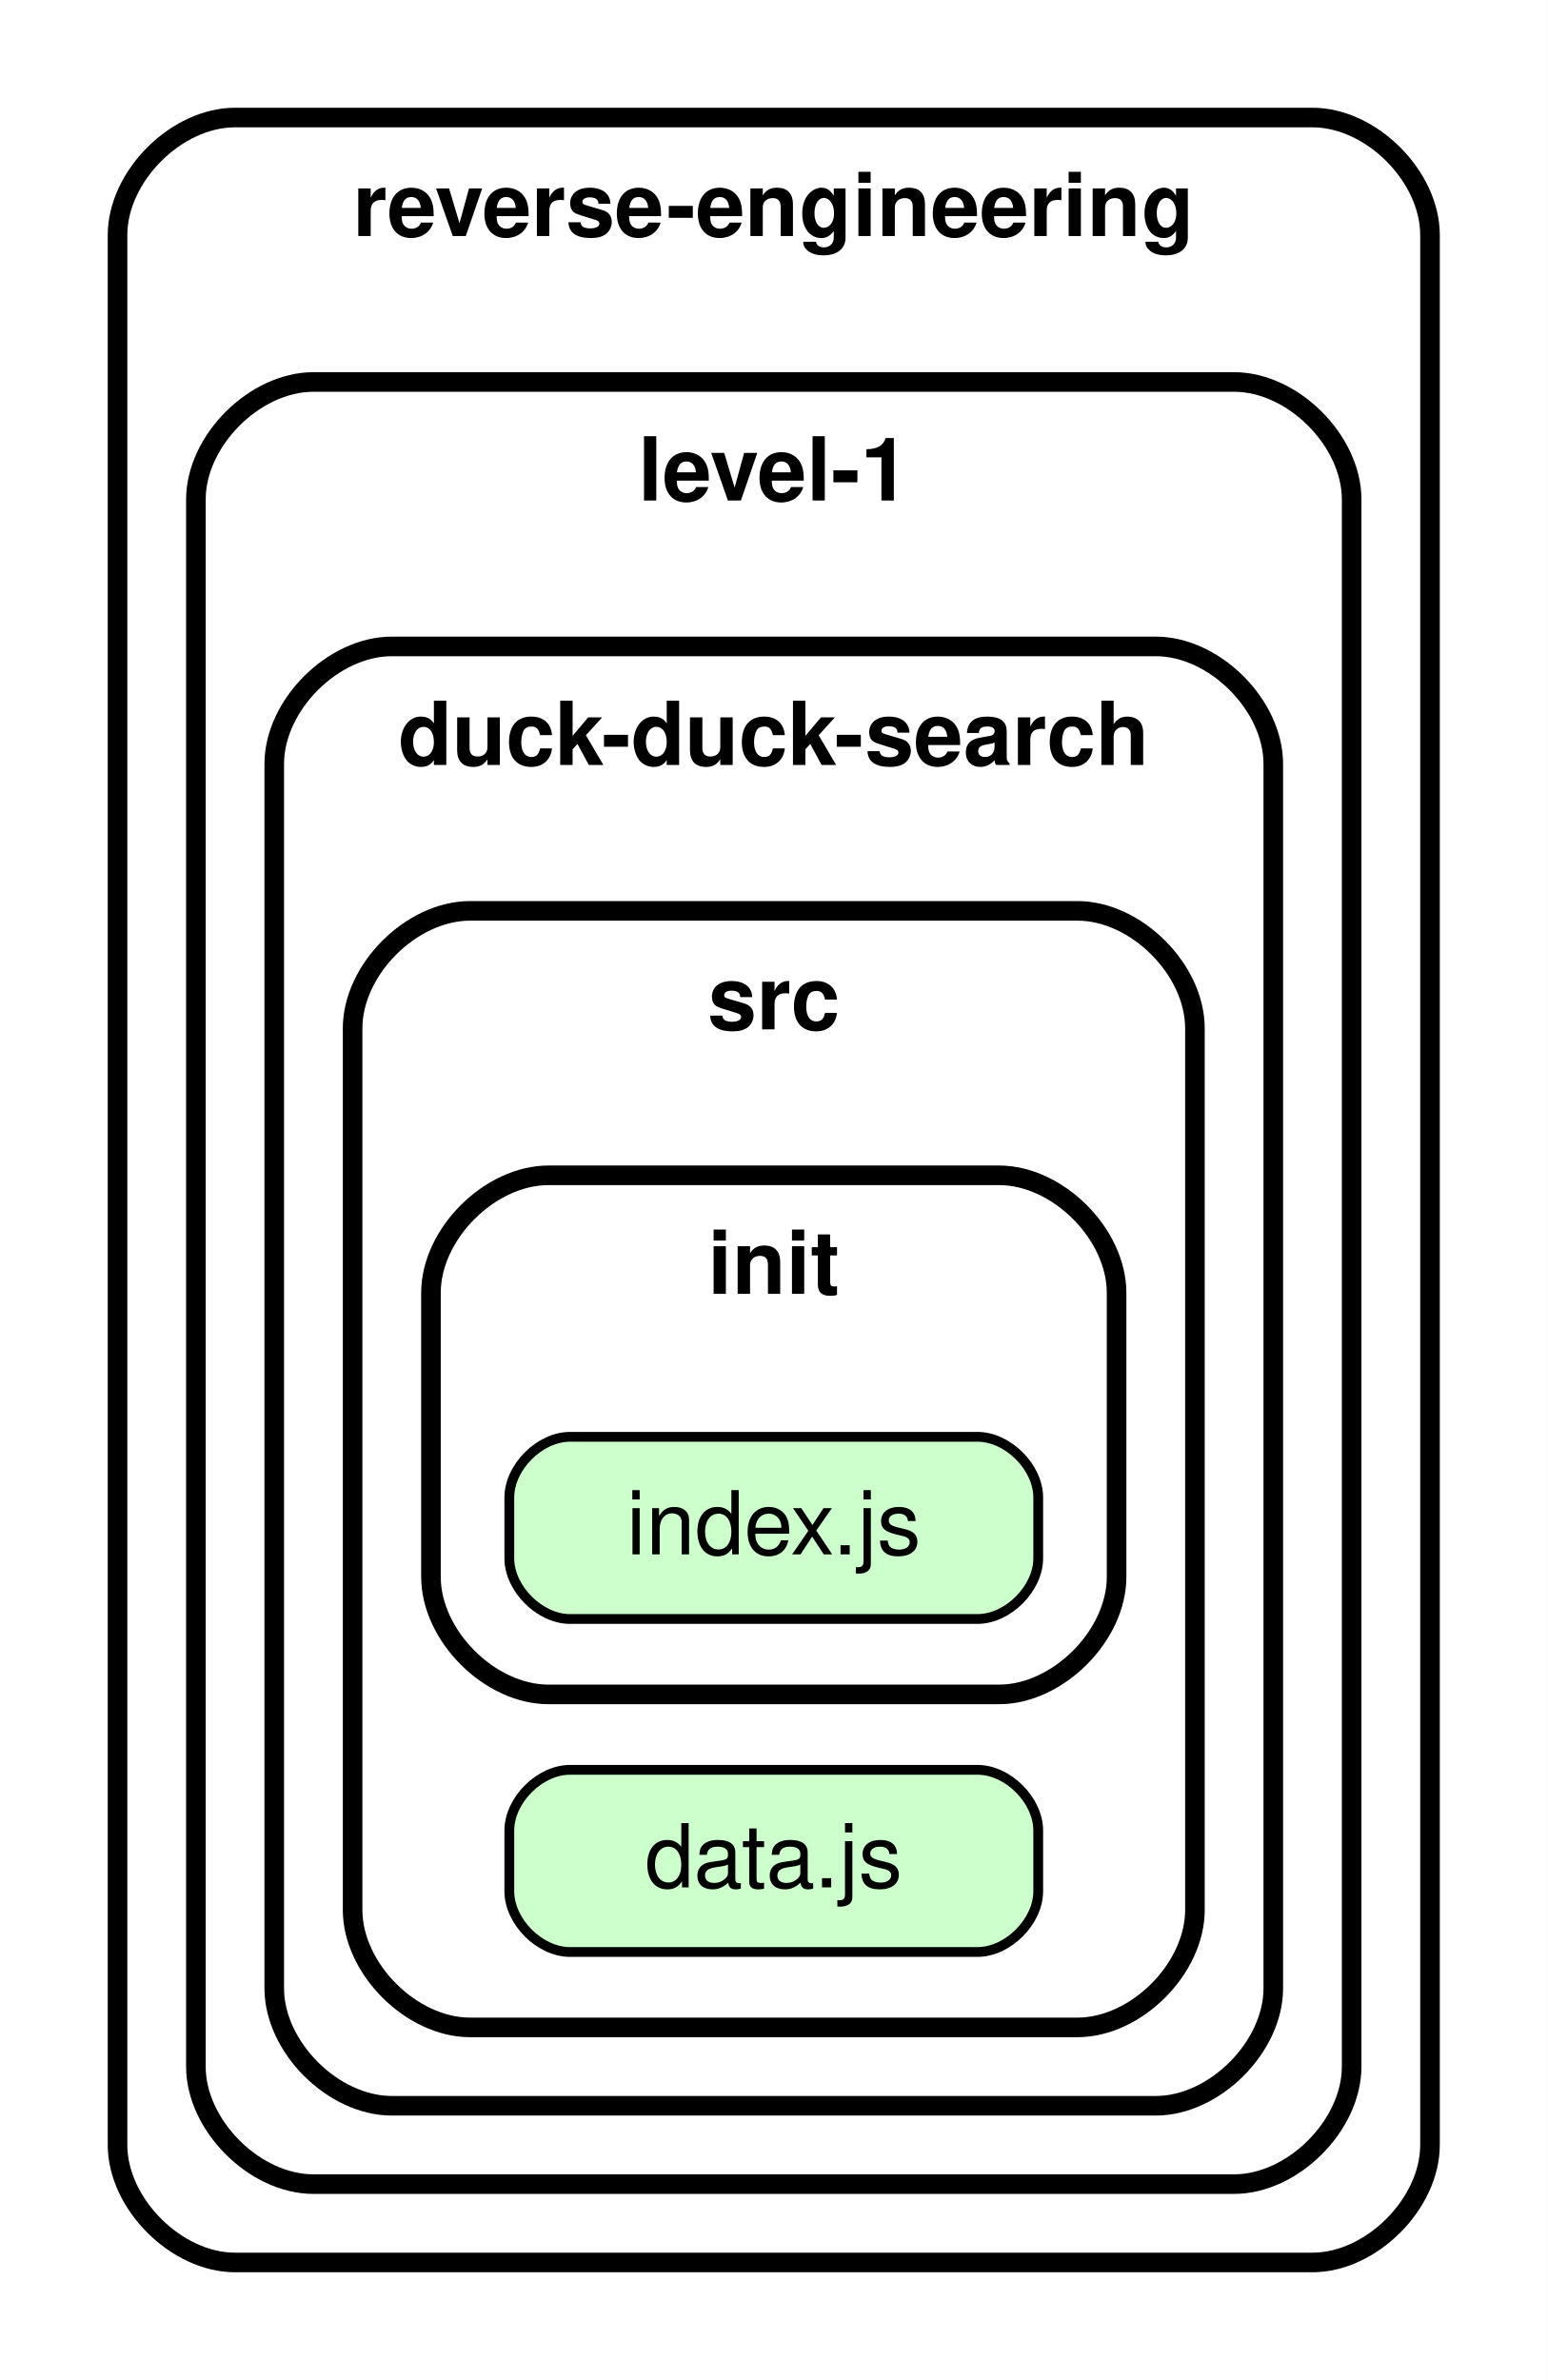
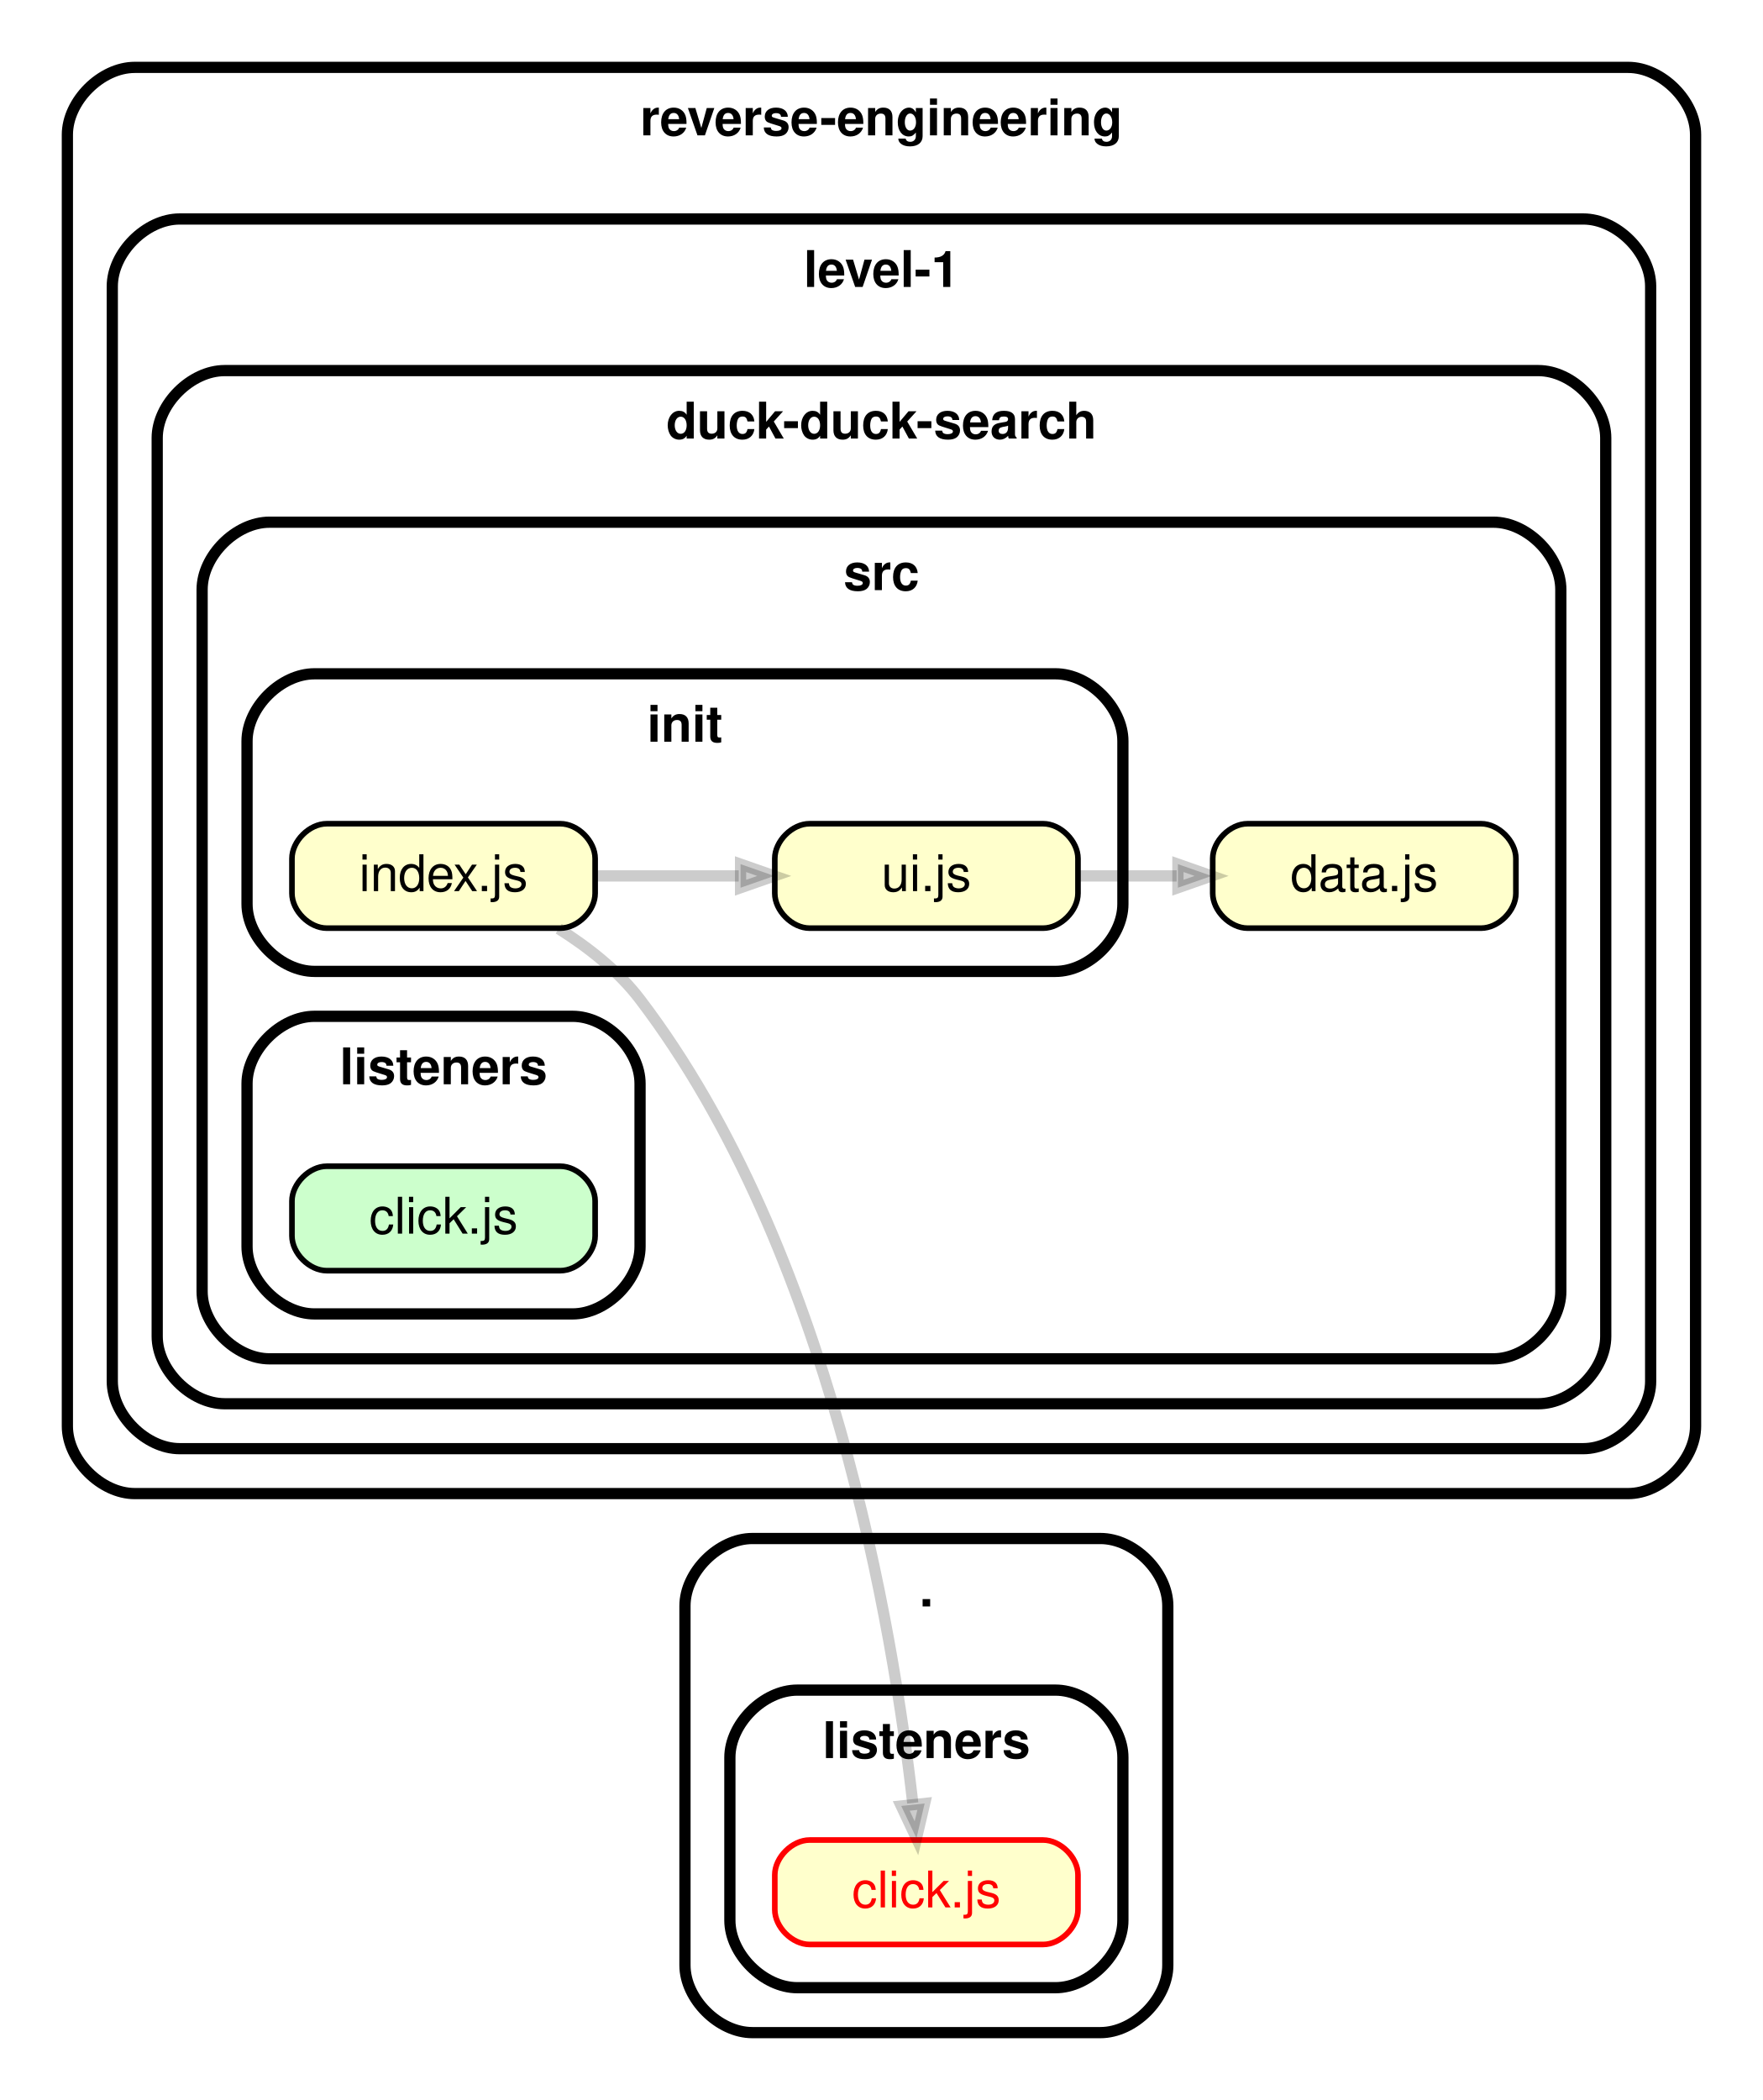
- <svg xmlns="http://www.w3.org/2000/svg" xmlns:xlink="http://www.w3.org/1999/xlink" width="158pt" height="243pt" viewBox="0.00 0.00 158.00 243.00">
-   <g id="graph0" class="graph" transform="scale(1 1) rotate(0) translate(4 239)">
-     <polygon fill="white" stroke="transparent" points="-4,4 -4,-239 154,-239 154,4 -4,4" />
+ <svg xmlns="http://www.w3.org/2000/svg" xmlns:xlink="http://www.w3.org/1999/xlink" width="314pt" height="374pt" viewBox="0.00 0.00 314.00 374.00">
+   <g id="graph0" class="graph" transform="scale(1 1) rotate(0) translate(4 370)">
+     <polygon fill="white" stroke="transparent" points="-4,4 -4,-370 310,-370 310,4 -4,4" />
    <g id="clust1" class="cluster">
-       <path fill="#ffffff" stroke="black" stroke-width="2" d="M20,-8C20,-8 130,-8 130,-8 136,-8 142,-14 142,-20 142,-20 142,-215 142,-215 142,-221 136,-227 130,-227 130,-227 20,-227 20,-227 14,-227 8,-221 8,-215 8,-215 8,-20 8,-20 8,-14 14,-8 20,-8" />
-       <text text-anchor="middle" x="75" y="-214.9" font-family="Helvetica,sans-Serif" font-weight="bold" font-size="9.00">reverse-engineering</text>
+       <path fill="#ffffff" stroke="black" stroke-width="2" d="M130,-8C130,-8 192,-8 192,-8 198,-8 204,-14 204,-20 204,-20 204,-84 204,-84 204,-90 198,-96 192,-96 192,-96 130,-96 130,-96 124,-96 118,-90 118,-84 118,-84 118,-20 118,-20 118,-14 124,-8 130,-8" />
+       <text text-anchor="middle" x="161" y="-83.9" font-family="Helvetica,sans-Serif" font-weight="bold" font-size="9.00">.</text>
    </g>
    <g id="clust2" class="cluster">
-       <path fill="#ffffff" stroke="black" stroke-width="2" d="M28,-16C28,-16 122,-16 122,-16 128,-16 134,-22 134,-28 134,-28 134,-188 134,-188 134,-194 128,-200 122,-200 122,-200 28,-200 28,-200 22,-200 16,-194 16,-188 16,-188 16,-28 16,-28 16,-22 22,-16 28,-16" />
-       <text text-anchor="middle" x="75" y="-187.9" font-family="Helvetica,sans-Serif" font-weight="bold" font-size="9.00">level-1</text>
+       <path fill="#ffffff" stroke="black" stroke-width="2" d="M138,-16C138,-16 184,-16 184,-16 190,-16 196,-22 196,-28 196,-28 196,-57 196,-57 196,-63 190,-69 184,-69 184,-69 138,-69 138,-69 132,-69 126,-63 126,-57 126,-57 126,-28 126,-28 126,-22 132,-16 138,-16" />
+       <text text-anchor="middle" x="161" y="-56.9" font-family="Helvetica,sans-Serif" font-weight="bold" font-size="9.00">listeners</text>
    </g>
    <g id="clust3" class="cluster">
-       <path fill="#ffffff" stroke="black" stroke-width="2" d="M36,-24C36,-24 114,-24 114,-24 120,-24 126,-30 126,-36 126,-36 126,-161 126,-161 126,-167 120,-173 114,-173 114,-173 36,-173 36,-173 30,-173 24,-167 24,-161 24,-161 24,-36 24,-36 24,-30 30,-24 36,-24" />
-       <text text-anchor="middle" x="75" y="-160.9" font-family="Helvetica,sans-Serif" font-weight="bold" font-size="9.00">duck-duck-search</text>
+       <path fill="#ffffff" stroke="black" stroke-width="2" d="M20,-104C20,-104 286,-104 286,-104 292,-104 298,-110 298,-116 298,-116 298,-346 298,-346 298,-352 292,-358 286,-358 286,-358 20,-358 20,-358 14,-358 8,-352 8,-346 8,-346 8,-116 8,-116 8,-110 14,-104 20,-104" />
+       <text text-anchor="middle" x="153" y="-345.9" font-family="Helvetica,sans-Serif" font-weight="bold" font-size="9.00">reverse-engineering</text>
    </g>
    <g id="clust4" class="cluster">
-       <path fill="#ffffff" stroke="black" stroke-width="2" d="M44,-32C44,-32 106,-32 106,-32 112,-32 118,-38 118,-44 118,-44 118,-134 118,-134 118,-140 112,-146 106,-146 106,-146 44,-146 44,-146 38,-146 32,-140 32,-134 32,-134 32,-44 32,-44 32,-38 38,-32 44,-32" />
-       <text text-anchor="middle" x="75" y="-133.9" font-family="Helvetica,sans-Serif" font-weight="bold" font-size="9.00">src</text>
+       <path fill="#ffffff" stroke="black" stroke-width="2" d="M28,-112C28,-112 278,-112 278,-112 284,-112 290,-118 290,-124 290,-124 290,-319 290,-319 290,-325 284,-331 278,-331 278,-331 28,-331 28,-331 22,-331 16,-325 16,-319 16,-319 16,-124 16,-124 16,-118 22,-112 28,-112" />
+       <text text-anchor="middle" x="153" y="-318.9" font-family="Helvetica,sans-Serif" font-weight="bold" font-size="9.00">level-1</text>
    </g>
    <g id="clust5" class="cluster">
-       <path fill="#ffffff" stroke="black" stroke-width="2" d="M52,-66C52,-66 98,-66 98,-66 104,-66 110,-72 110,-78 110,-78 110,-107 110,-107 110,-113 104,-119 98,-119 98,-119 52,-119 52,-119 46,-119 40,-113 40,-107 40,-107 40,-78 40,-78 40,-72 46,-66 52,-66" />
-       <text text-anchor="middle" x="75" y="-106.9" font-family="Helvetica,sans-Serif" font-weight="bold" font-size="9.00">init</text>
+       <path fill="#ffffff" stroke="black" stroke-width="2" d="M36,-120C36,-120 270,-120 270,-120 276,-120 282,-126 282,-132 282,-132 282,-292 282,-292 282,-298 276,-304 270,-304 270,-304 36,-304 36,-304 30,-304 24,-298 24,-292 24,-292 24,-132 24,-132 24,-126 30,-120 36,-120" />
+       <text text-anchor="middle" x="153" y="-291.9" font-family="Helvetica,sans-Serif" font-weight="bold" font-size="9.00">duck-duck-search</text>
+     </g>
+     <g id="clust6" class="cluster">
+       <path fill="#ffffff" stroke="black" stroke-width="2" d="M44,-128C44,-128 262,-128 262,-128 268,-128 274,-134 274,-140 274,-140 274,-265 274,-265 274,-271 268,-277 262,-277 262,-277 44,-277 44,-277 38,-277 32,-271 32,-265 32,-265 32,-140 32,-140 32,-134 38,-128 44,-128" />
+       <text text-anchor="middle" x="153" y="-264.9" font-family="Helvetica,sans-Serif" font-weight="bold" font-size="9.00">src</text>
+     </g>
+     <g id="clust7" class="cluster">
+       <path fill="#ffffff" stroke="black" stroke-width="2" d="M52,-197C52,-197 184,-197 184,-197 190,-197 196,-203 196,-209 196,-209 196,-238 196,-238 196,-244 190,-250 184,-250 184,-250 52,-250 52,-250 46,-250 40,-244 40,-238 40,-238 40,-209 40,-209 40,-203 46,-197 52,-197" />
+       <text text-anchor="middle" x="118" y="-237.9" font-family="Helvetica,sans-Serif" font-weight="bold" font-size="9.00">init</text>
+     </g>
+     <g id="clust8" class="cluster">
+       <path fill="#ffffff" stroke="black" stroke-width="2" d="M52,-136C52,-136 98,-136 98,-136 104,-136 110,-142 110,-148 110,-148 110,-177 110,-177 110,-183 104,-189 98,-189 98,-189 52,-189 52,-189 46,-189 40,-183 40,-177 40,-177 40,-148 40,-148 40,-142 46,-136 52,-136" />
+       <text text-anchor="middle" x="75" y="-176.9" font-family="Helvetica,sans-Serif" font-weight="bold" font-size="9.00">listeners</text>
    </g>
    <g id="node1" class="node">
-       <g id="a_node1">
+       <path fill="#ffffcc" stroke="red" d="M181.8,-42.3C181.8,-42.3 140.2,-42.3 140.2,-42.3 137.1,-42.3 134,-39.2 134,-36.1 134,-36.1 134,-29.9 134,-29.9 134,-26.8 137.1,-23.7 140.2,-23.7 140.2,-23.7 181.8,-23.7 181.8,-23.7 184.9,-23.7 188,-26.8 188,-29.9 188,-29.9 188,-36.1 188,-36.1 188,-39.2 184.9,-42.3 181.8,-42.3" />
+       <text text-anchor="middle" x="161" y="-30.3" font-family="Helvetica,sans-Serif" font-size="9.00" fill="red">click.js</text>
+     </g>
+     <g id="node2" class="node">
+       <g id="a_node2">
        <a xlink:href="reverse-engineering/level-1/duck-duck-search/src/data.js" xlink:title="data.js">
-           <path fill="#ccffcc" stroke="black" d="M95.8,-58.3C95.8,-58.3 54.2,-58.3 54.2,-58.3 51.1,-58.3 48,-55.2 48,-52.1 48,-52.1 48,-45.9 48,-45.9 48,-42.8 51.1,-39.7 54.2,-39.7 54.2,-39.7 95.8,-39.7 95.8,-39.7 98.9,-39.7 102,-42.8 102,-45.9 102,-45.9 102,-52.1 102,-52.1 102,-55.2 98.9,-58.3 95.8,-58.3" />
-           <text text-anchor="middle" x="75" y="-46.3" font-family="Helvetica,sans-Serif" font-size="9.00">data.js</text>
+           <path fill="#ffffcc" stroke="black" d="M259.8,-223.3C259.8,-223.3 218.2,-223.3 218.2,-223.3 215.1,-223.3 212,-220.2 212,-217.1 212,-217.1 212,-210.9 212,-210.9 212,-207.8 215.1,-204.7 218.2,-204.7 218.2,-204.7 259.8,-204.7 259.8,-204.7 262.9,-204.7 266,-207.8 266,-210.9 266,-210.9 266,-217.1 266,-217.1 266,-220.2 262.9,-223.3 259.8,-223.3" />
+           <text text-anchor="middle" x="239" y="-211.3" font-family="Helvetica,sans-Serif" font-size="9.00">data.js</text>
        </a>
      </g>
    </g>
-     <g id="node2" class="node">
-       <g id="a_node2">
+     <g id="node3" class="node">
+       <g id="a_node3">
        <a xlink:href="reverse-engineering/level-1/duck-duck-search/src/init/index.js" xlink:title="index.js">
-           <path fill="#ccffcc" stroke="black" d="M95.8,-92.3C95.8,-92.3 54.2,-92.3 54.2,-92.3 51.1,-92.3 48,-89.2 48,-86.1 48,-86.1 48,-79.9 48,-79.9 48,-76.8 51.1,-73.7 54.2,-73.7 54.2,-73.7 95.8,-73.7 95.8,-73.7 98.9,-73.7 102,-76.8 102,-79.9 102,-79.9 102,-86.1 102,-86.1 102,-89.2 98.9,-92.3 95.8,-92.3" />
-           <text text-anchor="middle" x="75" y="-80.3" font-family="Helvetica,sans-Serif" font-size="9.00">index.js</text>
+           <path fill="#ffffcc" stroke="black" d="M95.8,-223.3C95.8,-223.3 54.2,-223.3 54.2,-223.3 51.1,-223.3 48,-220.2 48,-217.1 48,-217.1 48,-210.9 48,-210.9 48,-207.8 51.1,-204.7 54.2,-204.7 54.2,-204.7 95.8,-204.7 95.8,-204.7 98.9,-204.7 102,-207.8 102,-210.9 102,-210.9 102,-217.1 102,-217.1 102,-220.2 98.9,-223.3 95.8,-223.3" />
+           <text text-anchor="middle" x="75" y="-211.3" font-family="Helvetica,sans-Serif" font-size="9.00">index.js</text>
+         </a>
+       </g>
+     </g>
+     <g id="edge1" class="edge">
+       <path fill="none" stroke="#000000" stroke-width="2" stroke-opacity="0.2" d="M95.51,-204.6C100.83,-201.25 106.17,-197.04 110,-192 143.89,-147.47 155.11,-79.49 158.57,-48.9" />
+       <polygon fill="#000000" fill-opacity="0.2" stroke="#000000" stroke-width="2" stroke-opacity="0.2" points="160.69,-48.81 159.23,-42.62 156.52,-48.37 160.69,-48.81" />
+     </g>
+     <g id="node4" class="node">
+       <g id="a_node4">
+         <a xlink:href="reverse-engineering/level-1/duck-duck-search/src/init/ui.js" xlink:title="ui.js">
+           <path fill="#ffffcc" stroke="black" d="M181.8,-223.3C181.8,-223.3 140.2,-223.3 140.2,-223.3 137.1,-223.3 134,-220.2 134,-217.1 134,-217.1 134,-210.9 134,-210.9 134,-207.8 137.1,-204.7 140.2,-204.7 140.2,-204.7 181.8,-204.7 181.8,-204.7 184.9,-204.7 188,-207.8 188,-210.9 188,-210.9 188,-217.1 188,-217.1 188,-220.2 184.9,-223.3 181.8,-223.3" />
+           <text text-anchor="middle" x="161" y="-211.3" font-family="Helvetica,sans-Serif" font-size="9.00">ui.js</text>
+         </a>
+       </g>
+     </g>
+     <g id="edge2" class="edge">
+       <path fill="none" stroke="#000000" stroke-width="2" stroke-opacity="0.2" d="M102.12,-214C110.18,-214 119.15,-214 127.58,-214" />
+       <polygon fill="#000000" fill-opacity="0.2" stroke="#000000" stroke-width="2" stroke-opacity="0.2" points="127.9,-216.1 133.9,-214 127.9,-211.9 127.9,-216.1" />
+     </g>
+     <g id="edge3" class="edge">
+       <path fill="none" stroke="#000000" stroke-width="2" stroke-opacity="0.2" d="M188.15,-214C193.77,-214 199.76,-214 205.58,-214" />
+       <polygon fill="#000000" fill-opacity="0.2" stroke="#000000" stroke-width="2" stroke-opacity="0.2" points="205.8,-216.1 211.8,-214 205.8,-211.9 205.8,-216.1" />
+     </g>
+     <g id="node5" class="node">
+       <g id="a_node5">
+         <a xlink:href="reverse-engineering/level-1/duck-duck-search/src/listeners/click.js" xlink:title="click.js">
+           <path fill="#ccffcc" stroke="black" d="M95.8,-162.3C95.8,-162.3 54.2,-162.3 54.2,-162.3 51.1,-162.3 48,-159.2 48,-156.1 48,-156.1 48,-149.9 48,-149.9 48,-146.8 51.1,-143.7 54.2,-143.7 54.2,-143.7 95.8,-143.7 95.8,-143.7 98.9,-143.7 102,-146.8 102,-149.9 102,-149.9 102,-156.1 102,-156.1 102,-159.2 98.9,-162.3 95.8,-162.3" />
+           <text text-anchor="middle" x="75" y="-150.3" font-family="Helvetica,sans-Serif" font-size="9.00">click.js</text>
        </a>
      </g>
    </g>
  </g>
</svg>
